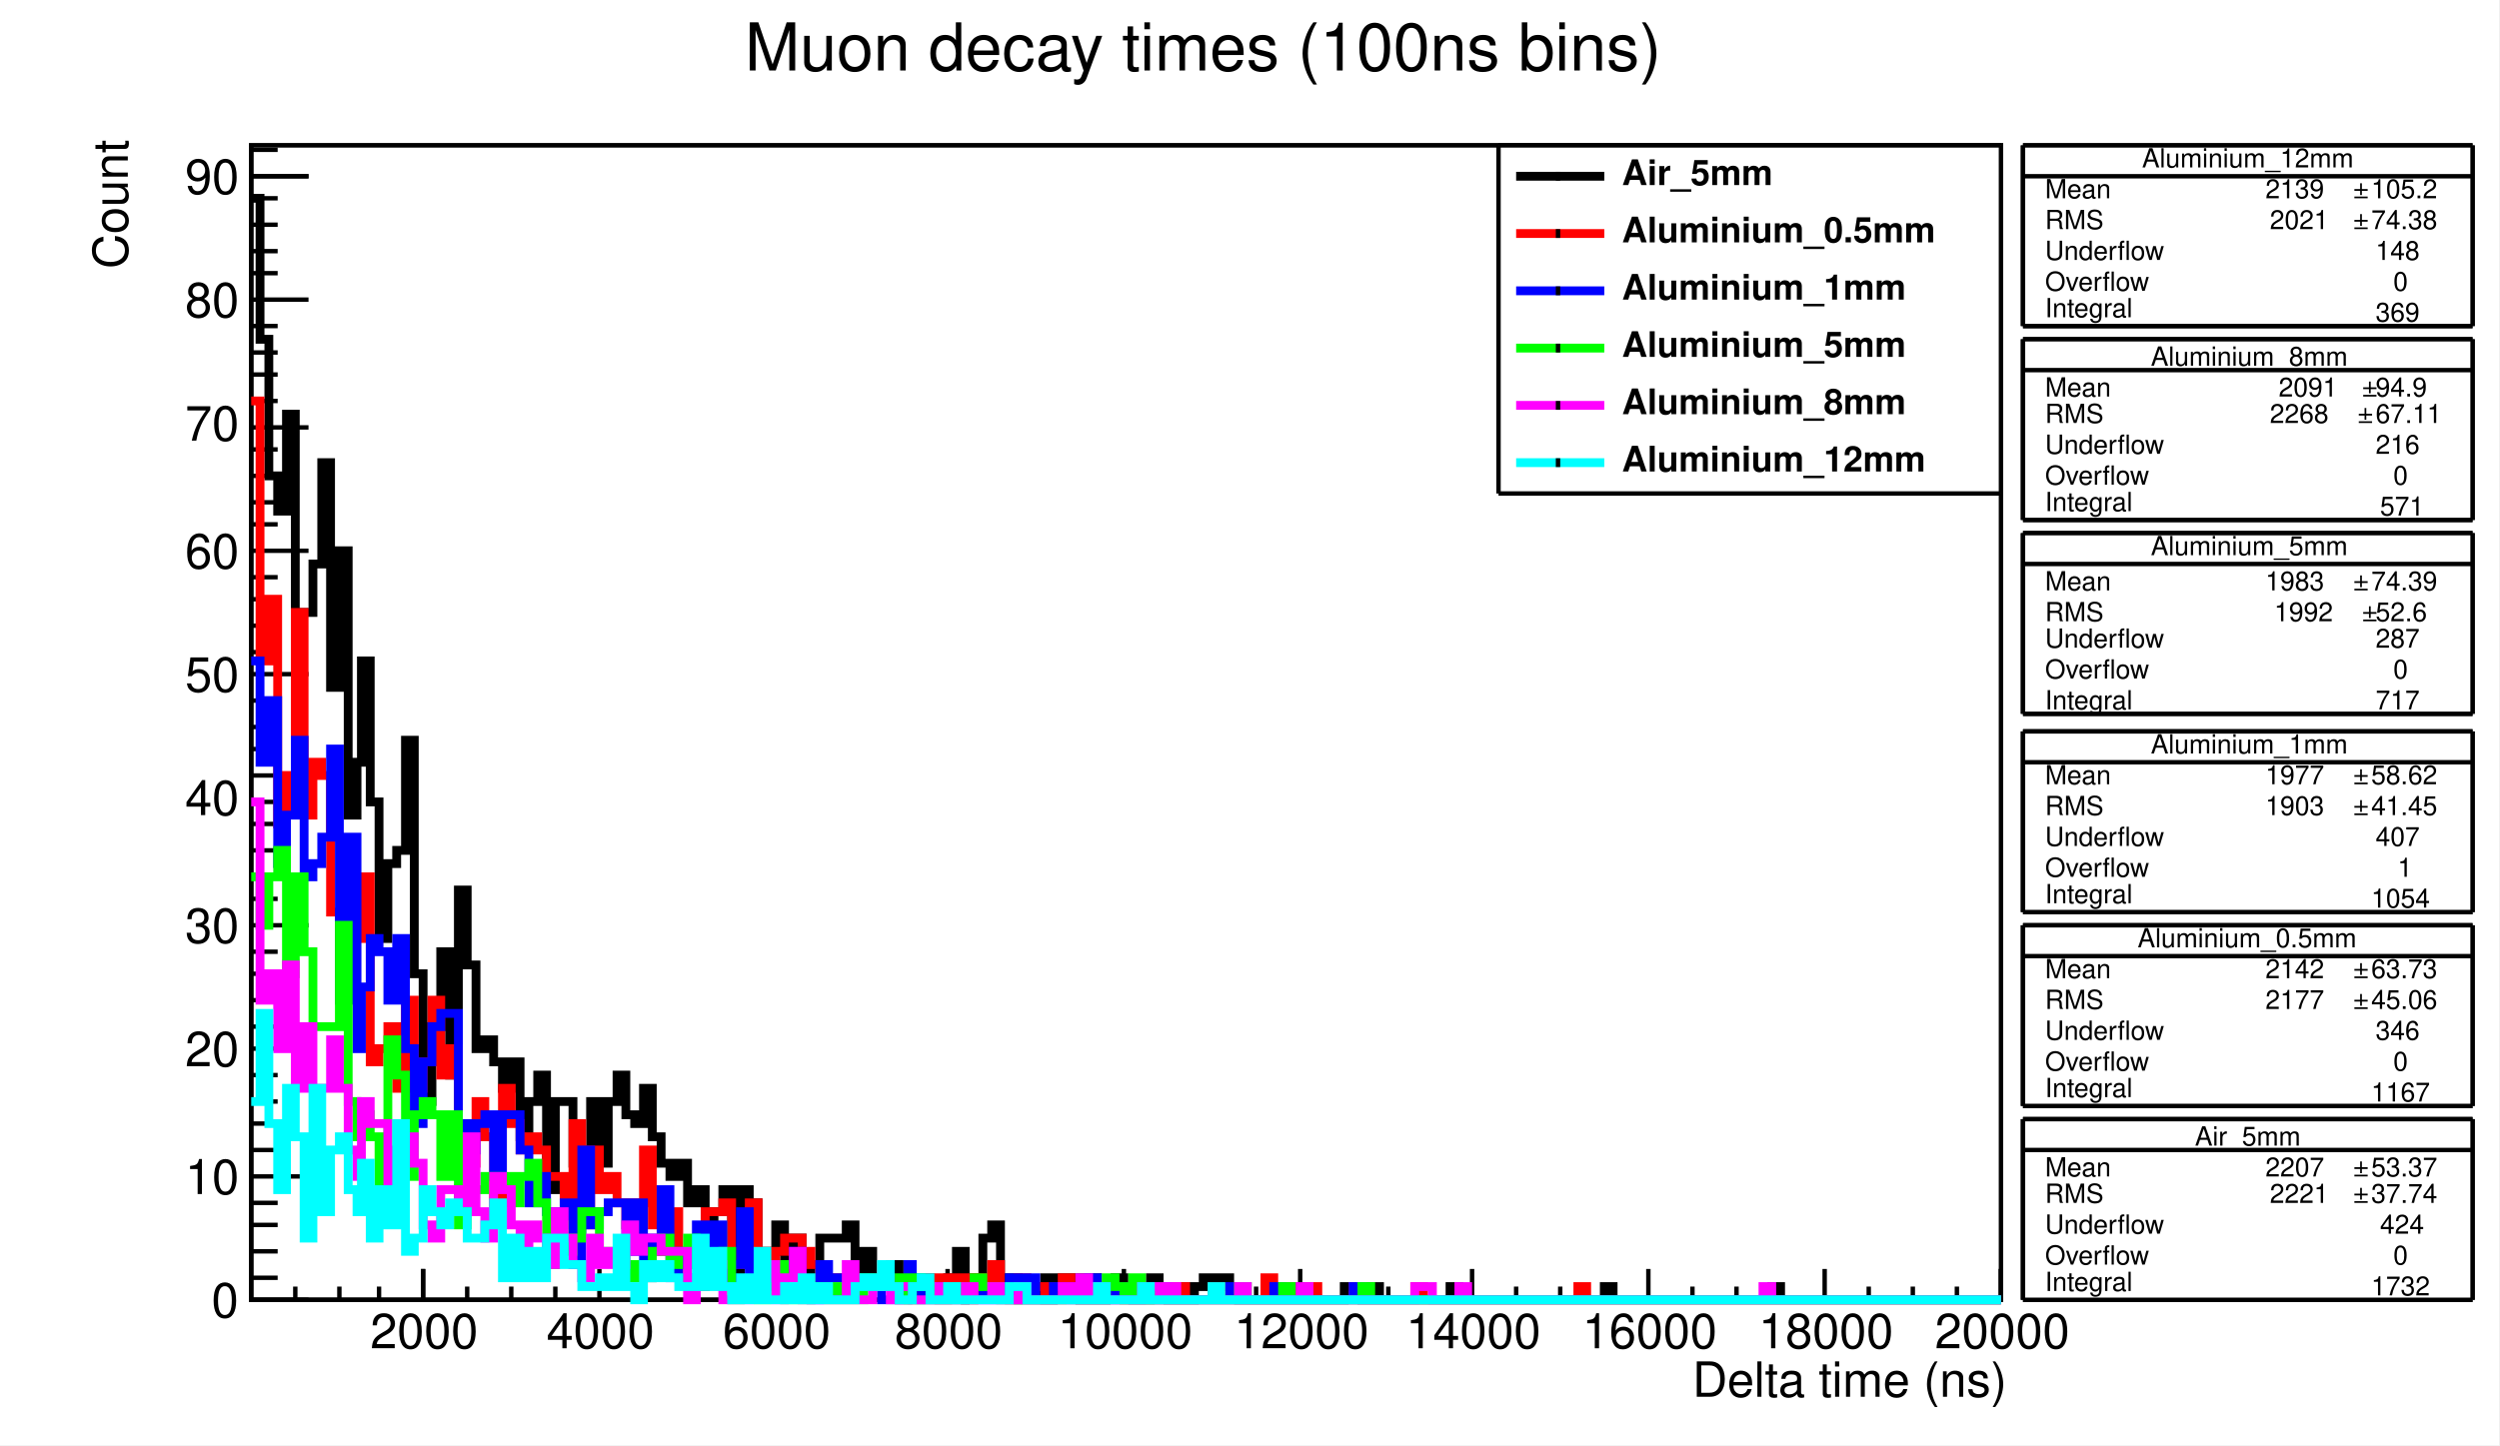
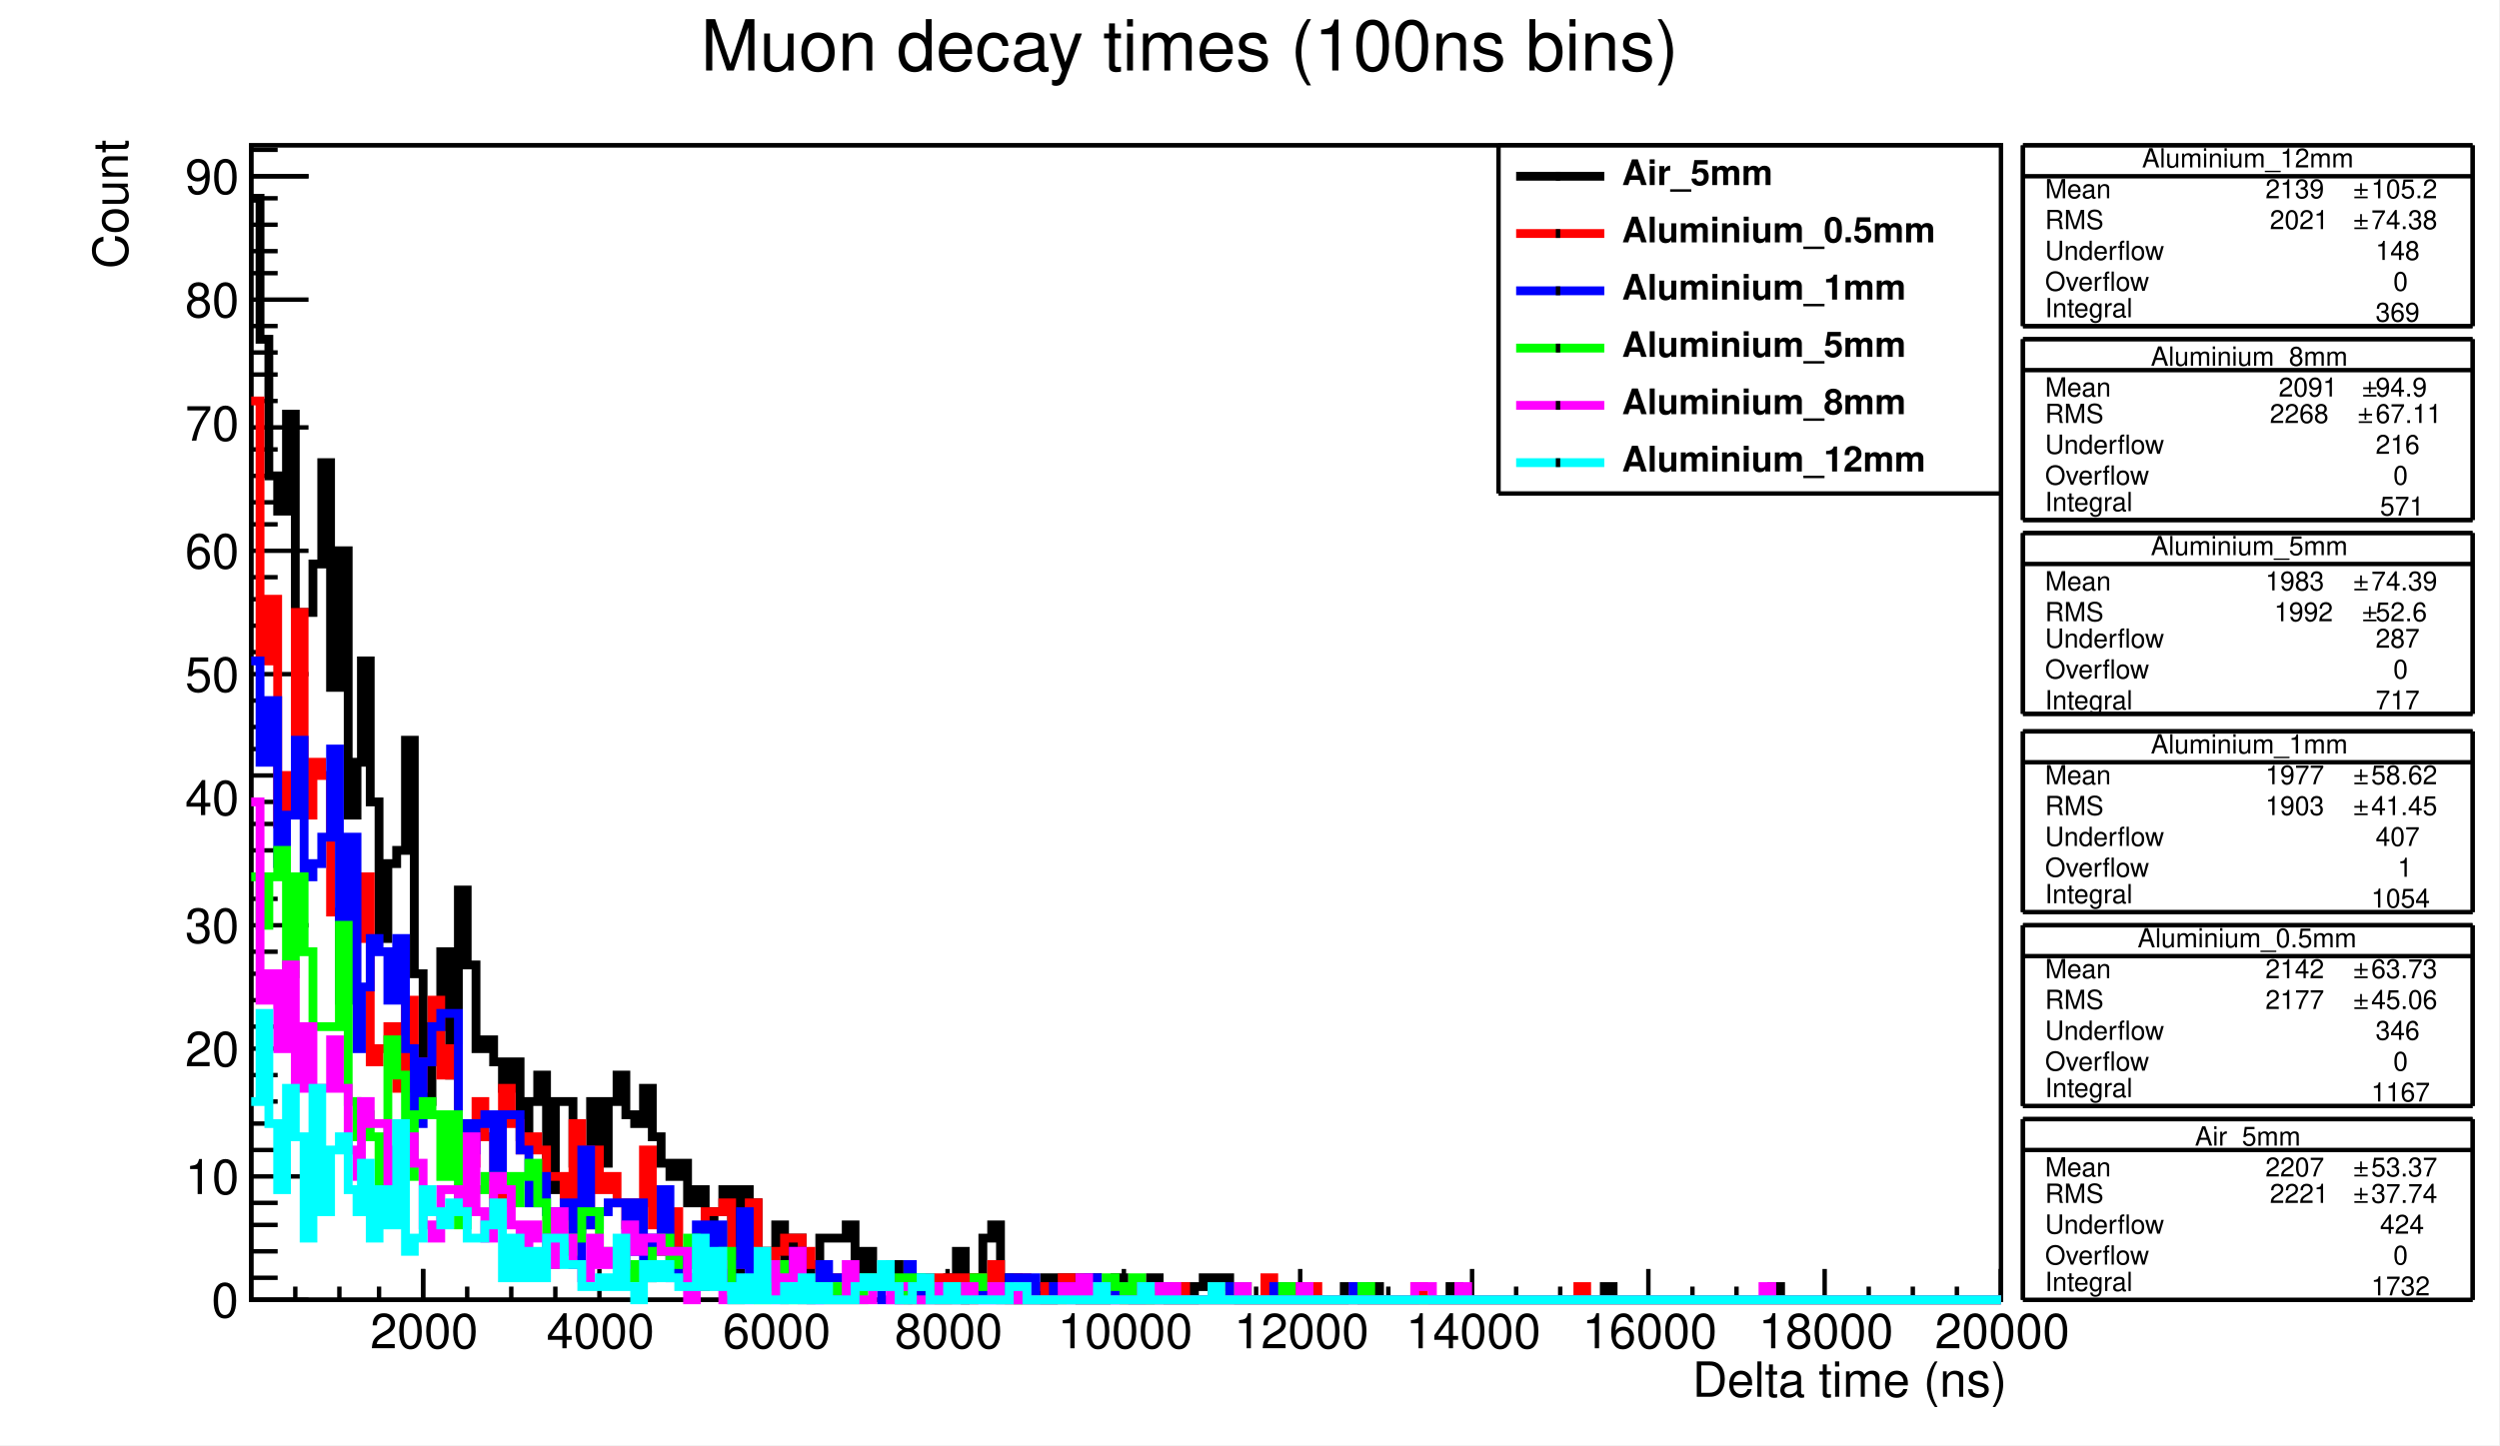
<svg xmlns="http://www.w3.org/2000/svg" width="567" height="328" viewBox="0 0 567 328">
  <defs>
</defs>
  <rect x="0" y="0" width="567" height="328" fill="white" />
  <rect x="57" y="33" width="397" height="262" fill="white" />
  <rect x="57" y="33" width="397" height="262" fill="none" stroke="black" />
  <rect x="57" y="33" width="397" height="262" fill="white" />
  <rect x="57" y="33" width="397" height="262" fill="none" stroke="black" />
  <path d="M57,45h 2v 32h 2v 31h 2v 8h 2v -22h 2v 45h 4v -11h 2v -23h 2v 51h 2v -31h 2v 60h 2v -12h 1v -23h 2v 32h 2v 31h 2v -17h 2v -3h 2v -25h 2v 53h 2v 29h 2v -17h 2v -17h 2v 28h 2v -42h 2v 17h 2v 19h 2v -2h 2v 5h 2v 6h 2v -6h 2v 17h 2v -8h 2v -6h  2v 26h 2v -20h 4v 14h 2v -3h 2v -11h 2v 14h 2v -14h 2v -6h 2v 9h 2v 2h 2v -8h 2v 11h 2v 6h 2v 3h 2v -3h 2v 9h 2v -3h 2v 8h 2v -3h 2v -5h 2v 22h 2v -22h 2v 3h 2v 14h 2v -3h 2v -6h 2v 12h 2v -9h 2v 9h 2v -3h 2v -6h 6v -3h 2v 12h 2v -6h 2v 8h 2v -2h 2v  -3h 2v 8h 2v -5h 1v 5h 2v -5h 2v 2h 4v -2h 2v -6h 2v 11h 2v -5h 2v -9h 2v -3h 2v 12h 4v 5h 2v -3h 2v 3h 2v -5h 2v 5h 2v -5h 4v 5h 2v -5h 2v 5h 2v -3h 2v -2h 2v 5h 2v -3h 2v 3h 2v -5h 2v 2h 2v 3h 2v -3h 2v 3h 2v -3h 2v -2h 2v 2h 2v -2h 2v 2h 2v 3h  14v -3h 2v 3h 8v -3h 4v 3h 2v -3h 2v 3h 16v -3h 2v 3h 33v -3h 2v 3h 36v -3h 2v 3h 50" fill="none" stroke="black" stroke-width="2" />
  <rect x="459" y="254" width="102" height="41" fill="white" />
  <path d="M459,295h 102" fill="none" stroke="black" />
  <path d="M561,295v -41" fill="none" stroke="black" />
  <path d="M561,254h -102" fill="none" stroke="black" />
  <path d="M459,254v 41" fill="none" stroke="black" />
  <text x="498" y="260" fill="black" font-size="6" font-family="Helvetica">
Air_5mm
</text>
  <path d="M459,261h 102" fill="none" stroke="black" />
  <text x="464" y="267" fill="black" font-size="6" font-family="Helvetica">
Mean  
</text>
  <text x="538" y="267" fill="black" font-size="6" font-family="Helvetica">
  53.37
</text>
  <text x="534" y="267" fill="black" font-size="6" font-family="Times">
±
</text>
  <text x="514" y="267" fill="black" font-size="6" font-family="Helvetica">
   2207 
</text>
  <text x="464" y="273" fill="black" font-size="6" font-family="Helvetica">
RMS   
</text>
  <text x="538" y="273" fill="black" font-size="6" font-family="Helvetica">
  37.74
</text>
  <text x="534" y="273" fill="black" font-size="6" font-family="Times">
±
</text>
  <text x="515" y="273" fill="black" font-size="6" font-family="Helvetica">
   2221 
</text>
  <text x="464" y="280" fill="black" font-size="6" font-family="Helvetica">
Underflow 
</text>
  <text x="540" y="280" fill="black" font-size="6" font-family="Helvetica">
    424
</text>
  <text x="464" y="287" fill="black" font-size="6" font-family="Helvetica">
Overflow  
</text>
  <text x="543" y="287" fill="black" font-size="6" font-family="Helvetica">
      0
</text>
  <text x="464" y="293" fill="black" font-size="6" font-family="Helvetica">
Integral 
</text>
  <text x="538" y="294" fill="black" font-size="6" font-family="Helvetica">
   1732
</text>
  <path d="M57,295h 397" fill="none" stroke="black" />
  <text x="384" y="317" fill="black" font-size="11" font-family="Helvetica">
Delta time (ns)
</text>
  <path d="M96,288v 7" fill="none" stroke="black" />
  <path d="M106,292v 3" fill="none" stroke="black" />
  <path d="M116,292v 3" fill="none" stroke="black" />
  <path d="M126,292v 3" fill="none" stroke="black" />
  <path d="M136,288v 7" fill="none" stroke="black" />
  <path d="M146,292v 3" fill="none" stroke="black" />
  <path d="M156,292v 3" fill="none" stroke="black" />
  <path d="M166,292v 3" fill="none" stroke="black" />
  <path d="M176,288v 7" fill="none" stroke="black" />
  <path d="M186,292v 3" fill="none" stroke="black" />
  <path d="M196,292v 3" fill="none" stroke="black" />
  <path d="M205,292v 3" fill="none" stroke="black" />
  <path d="M215,288v 7" fill="none" stroke="black" />
  <path d="M225,292v 3" fill="none" stroke="black" />
  <path d="M235,292v 3" fill="none" stroke="black" />
  <path d="M245,292v 3" fill="none" stroke="black" />
  <path d="M255,288v 7" fill="none" stroke="black" />
  <path d="M265,292v 3" fill="none" stroke="black" />
  <path d="M275,292v 3" fill="none" stroke="black" />
  <path d="M285,292v 3" fill="none" stroke="black" />
  <path d="M295,288v 7" fill="none" stroke="black" />
  <path d="M305,292v 3" fill="none" stroke="black" />
  <path d="M315,292v 3" fill="none" stroke="black" />
  <path d="M325,292v 3" fill="none" stroke="black" />
  <path d="M334,288v 7" fill="none" stroke="black" />
  <path d="M344,292v 3" fill="none" stroke="black" />
  <path d="M354,292v 3" fill="none" stroke="black" />
  <path d="M364,292v 3" fill="none" stroke="black" />
  <path d="M374,288v 7" fill="none" stroke="black" />
  <path d="M384,292v 3" fill="none" stroke="black" />
  <path d="M394,292v 3" fill="none" stroke="black" />
  <path d="M404,292v 3" fill="none" stroke="black" />
  <path d="M414,288v 7" fill="none" stroke="black" />
  <path d="M424,292v 3" fill="none" stroke="black" />
  <path d="M434,292v 3" fill="none" stroke="black" />
  <path d="M444,292v 3" fill="none" stroke="black" />
  <path d="M454,288v 7" fill="none" stroke="black" />
  <path d="M96,288v 7" fill="none" stroke="black" />
  <path d="M86,292v 3" fill="none" stroke="black" />
  <path d="M77,292v 3" fill="none" stroke="black" />
  <path d="M67,292v 3" fill="none" stroke="black" />
  <path d="M454,288v 7" fill="none" stroke="black" />
  <text x="84" y="306" fill="black" font-size="11" font-family="Helvetica">
2000
</text>
  <text x="124" y="306" fill="black" font-size="11" font-family="Helvetica">
4000
</text>
  <text x="164" y="306" fill="black" font-size="11" font-family="Helvetica">
6000
</text>
  <text x="203" y="306" fill="black" font-size="11" font-family="Helvetica">
8000
</text>
  <text x="240" y="306" fill="black" font-size="11" font-family="Helvetica">
10000
</text>
  <text x="280" y="306" fill="black" font-size="11" font-family="Helvetica">
12000
</text>
  <text x="319" y="306" fill="black" font-size="11" font-family="Helvetica">
14000
</text>
  <text x="359" y="306" fill="black" font-size="11" font-family="Helvetica">
16000
</text>
  <text x="399" y="306" fill="black" font-size="11" font-family="Helvetica">
18000
</text>
  <text x="439" y="306" fill="black" font-size="11" font-family="Helvetica">
20000
</text>
  <path d="M57,295v -262" fill="none" stroke="black" />
  <g transform="rotate(-90,29,61)">
    <text x="29" y="61" fill="black" font-size="11" font-family="Helvetica">
Count
</text>
  </g>
  <path d="M70,295h -13" fill="none" stroke="black" />
  <path d="M63,290h -6" fill="none" stroke="black" />
  <path d="M63,284h -6" fill="none" stroke="black" />
  <path d="M63,278h -6" fill="none" stroke="black" />
  <path d="M63,273h -6" fill="none" stroke="black" />
  <path d="M70,267h -13" fill="none" stroke="black" />
  <path d="M63,261h -6" fill="none" stroke="black" />
  <path d="M63,255h -6" fill="none" stroke="black" />
  <path d="M63,250h -6" fill="none" stroke="black" />
  <path d="M63,244h -6" fill="none" stroke="black" />
  <path d="M70,238h -13" fill="none" stroke="black" />
  <path d="M63,233h -6" fill="none" stroke="black" />
  <path d="M63,227h -6" fill="none" stroke="black" />
  <path d="M63,221h -6" fill="none" stroke="black" />
  <path d="M63,216h -6" fill="none" stroke="black" />
  <path d="M70,210h -13" fill="none" stroke="black" />
  <path d="M63,204h -6" fill="none" stroke="black" />
  <path d="M63,199h -6" fill="none" stroke="black" />
  <path d="M63,193h -6" fill="none" stroke="black" />
  <path d="M63,187h -6" fill="none" stroke="black" />
  <path d="M70,182h -13" fill="none" stroke="black" />
  <path d="M63,176h -6" fill="none" stroke="black" />
  <path d="M63,170h -6" fill="none" stroke="black" />
  <path d="M63,165h -6" fill="none" stroke="black" />
  <path d="M63,159h -6" fill="none" stroke="black" />
  <path d="M70,153h -13" fill="none" stroke="black" />
  <path d="M63,148h -6" fill="none" stroke="black" />
  <path d="M63,142h -6" fill="none" stroke="black" />
  <path d="M63,136h -6" fill="none" stroke="black" />
  <path d="M63,131h -6" fill="none" stroke="black" />
  <path d="M70,125h -13" fill="none" stroke="black" />
  <path d="M63,119h -6" fill="none" stroke="black" />
  <path d="M63,114h -6" fill="none" stroke="black" />
  <path d="M63,108h -6" fill="none" stroke="black" />
  <path d="M63,102h -6" fill="none" stroke="black" />
  <path d="M70,97h -13" fill="none" stroke="black" />
  <path d="M63,91h -6" fill="none" stroke="black" />
  <path d="M63,85h -6" fill="none" stroke="black" />
  <path d="M63,80h -6" fill="none" stroke="black" />
  <path d="M63,74h -6" fill="none" stroke="black" />
  <path d="M70,68h -13" fill="none" stroke="black" />
  <path d="M63,62h -6" fill="none" stroke="black" />
  <path d="M63,57h -6" fill="none" stroke="black" />
  <path d="M63,51h -6" fill="none" stroke="black" />
  <path d="M63,45h -6" fill="none" stroke="black" />
  <path d="M70,40h -13" fill="none" stroke="black" />
  <path d="M70,40h -13" fill="none" stroke="black" />
  <path d="M63,34h -6" fill="none" stroke="black" />
  <text x="48" y="299" fill="black" font-size="11" font-family="Helvetica">
0
</text>
  <text x="42" y="271" fill="black" font-size="11" font-family="Helvetica">
10
</text>
  <text x="42" y="242" fill="black" font-size="11" font-family="Helvetica">
20
</text>
  <text x="42" y="214" fill="black" font-size="11" font-family="Helvetica">
30
</text>
  <text x="42" y="185" fill="black" font-size="11" font-family="Helvetica">
40
</text>
  <text x="42" y="157" fill="black" font-size="11" font-family="Helvetica">
50
</text>
  <text x="42" y="129" fill="black" font-size="11" font-family="Helvetica">
60
</text>
  <text x="42" y="100" fill="black" font-size="11" font-family="Helvetica">
70
</text>
  <text x="42" y="72" fill="black" font-size="11" font-family="Helvetica">
80
</text>
  <text x="42" y="44" fill="black" font-size="11" font-family="Helvetica">
90
</text>
  <rect x="459" y="254" width="102" height="41" fill="white" />
  <path d="M459,295h 102" fill="none" stroke="black" />
  <path d="M561,295v -41" fill="none" stroke="black" />
  <path d="M561,254h -102" fill="none" stroke="black" />
  <path d="M459,254v 41" fill="none" stroke="black" />
  <text x="498" y="260" fill="black" font-size="6" font-family="Helvetica">
Air_5mm
</text>
  <path d="M459,261h 102" fill="none" stroke="black" />
  <text x="464" y="267" fill="black" font-size="6" font-family="Helvetica">
Mean  
</text>
  <text x="538" y="267" fill="black" font-size="6" font-family="Helvetica">
  53.37
</text>
  <text x="534" y="267" fill="black" font-size="6" font-family="Times">
±
</text>
  <text x="514" y="267" fill="black" font-size="6" font-family="Helvetica">
   2207 
</text>
  <text x="464" y="273" fill="black" font-size="6" font-family="Helvetica">
RMS   
</text>
  <text x="538" y="273" fill="black" font-size="6" font-family="Helvetica">
  37.74
</text>
  <text x="534" y="273" fill="black" font-size="6" font-family="Times">
±
</text>
  <text x="515" y="273" fill="black" font-size="6" font-family="Helvetica">
   2221 
</text>
  <text x="464" y="280" fill="black" font-size="6" font-family="Helvetica">
Underflow 
</text>
  <text x="540" y="280" fill="black" font-size="6" font-family="Helvetica">
    424
</text>
  <text x="464" y="287" fill="black" font-size="6" font-family="Helvetica">
Overflow  
</text>
  <text x="543" y="287" fill="black" font-size="6" font-family="Helvetica">
      0
</text>
  <text x="464" y="293" fill="black" font-size="6" font-family="Helvetica">
Integral 
</text>
  <text x="538" y="294" fill="black" font-size="6" font-family="Helvetica">
   1732
</text>
-   <text x="169" y="16" fill="black" font-size="15" font-family="Helvetica">
+   <text x="159" y="16" fill="black" font-size="16" font-family="Helvetica">
Muon decay times (100ns bins)
</text>
  <path d="M57,91h 2v 59h 2v -14h 2v 51h 2v -11h 2v -37h 2v 46h 2v -12h 2v 3h 2v 31h 2v 14h 2v -8h 3v -14h 2v 42h 2v -3h 2v -5h 2v 14h 2v -20h 2v 20h 2v -6h 2v -14h 2v 17h 2v -6h 2v 29h 2v -3h 2v -14h 2v 8h 2v 15h 2v -26h 2v 8h 2v 6h 2v -3h 2v 3h 2v 6h  4v 6h 2v -18h 2v 23h 2v -17h 2v 9h 2v -3h 2v 6h 2v 5h 2v -5h 2v -12h 2v 17h 2v 6h 2v -9h 2v 9h 2v 6h 2v 2h 2v -17h 4v -2h 2v 14h 4v -14h 2v 11h 2v 6h 2v -6h 2v -3h 4v 3h 2v 3h 2v 5h 2v -2h 14v 2h 4v -2h 1v 2h 4v -2h 2v 5h 2v -5h 4v 5h 2v -5h 2v 2h  2v -5h 2v 5h 2v 3h 2v -5h 2v 2h 4v 3h 2v -3h 2v -2h 2v 2h 2v 3h 2v -3h 2v 3h 2v -3h 2v 3h 6v -3h 2v 3h 6v -3h 2v 3h 6v -3h 2v 3h 10v -5h 2v 5h 2v -3h 2v 3h 4v -3h 2v 3h 8v -3h 2v 3h 12v -3h 2v 3h 35v -3h 2v 3h 94" fill="none" stroke="#ff0000" stroke-width="2" />
  <rect x="459" y="210" width="102" height="41" fill="white" />
  <path d="M459,251h 102" fill="none" stroke="black" />
  <path d="M561,251v -41" fill="none" stroke="black" />
  <path d="M561,210h -102" fill="none" stroke="black" />
  <path d="M459,210v 41" fill="none" stroke="black" />
  <text x="485" y="215" fill="black" font-size="6" font-family="Helvetica">
Aluminium_0.5mm
</text>
  <path d="M459,217h 102" fill="none" stroke="black" />
  <text x="464" y="222" fill="black" font-size="6" font-family="Helvetica">
Mean  
</text>
  <text x="538" y="222" fill="black" font-size="6" font-family="Helvetica">
  63.73
</text>
  <text x="534" y="222" fill="black" font-size="6" font-family="Times">
±
</text>
  <text x="514" y="222" fill="black" font-size="6" font-family="Helvetica">
   2142 
</text>
  <text x="464" y="229" fill="black" font-size="6" font-family="Helvetica">
RMS   
</text>
  <text x="538" y="229" fill="black" font-size="6" font-family="Helvetica">
  45.06
</text>
  <text x="534" y="229" fill="black" font-size="6" font-family="Times">
±
</text>
  <text x="514" y="229" fill="black" font-size="6" font-family="Helvetica">
   2177 
</text>
  <text x="464" y="236" fill="black" font-size="6" font-family="Helvetica">
Underflow 
</text>
  <text x="539" y="236" fill="black" font-size="6" font-family="Helvetica">
    346
</text>
  <text x="464" y="243" fill="black" font-size="6" font-family="Helvetica">
Overflow  
</text>
  <text x="543" y="243" fill="black" font-size="6" font-family="Helvetica">
      0
</text>
  <text x="464" y="249" fill="black" font-size="6" font-family="Helvetica">
Integral 
</text>
  <text x="538" y="250" fill="black" font-size="6" font-family="Helvetica">
   1167
</text>
  <rect x="459" y="210" width="102" height="41" fill="white" />
  <path d="M459,251h 102" fill="none" stroke="black" />
  <path d="M561,251v -41" fill="none" stroke="black" />
  <path d="M561,210h -102" fill="none" stroke="black" />
  <path d="M459,210v 41" fill="none" stroke="black" />
  <text x="485" y="215" fill="black" font-size="6" font-family="Helvetica">
Aluminium_0.5mm
</text>
  <path d="M459,217h 102" fill="none" stroke="black" />
  <text x="464" y="222" fill="black" font-size="6" font-family="Helvetica">
Mean  
</text>
  <text x="538" y="222" fill="black" font-size="6" font-family="Helvetica">
  63.73
</text>
  <text x="534" y="222" fill="black" font-size="6" font-family="Times">
±
</text>
  <text x="514" y="222" fill="black" font-size="6" font-family="Helvetica">
   2142 
</text>
  <text x="464" y="229" fill="black" font-size="6" font-family="Helvetica">
RMS   
</text>
  <text x="538" y="229" fill="black" font-size="6" font-family="Helvetica">
  45.06
</text>
  <text x="534" y="229" fill="black" font-size="6" font-family="Times">
±
</text>
  <text x="514" y="229" fill="black" font-size="6" font-family="Helvetica">
   2177 
</text>
  <text x="464" y="236" fill="black" font-size="6" font-family="Helvetica">
Underflow 
</text>
  <text x="539" y="236" fill="black" font-size="6" font-family="Helvetica">
    346
</text>
  <text x="464" y="243" fill="black" font-size="6" font-family="Helvetica">
Overflow  
</text>
  <text x="543" y="243" fill="black" font-size="6" font-family="Helvetica">
      0
</text>
  <text x="464" y="249" fill="black" font-size="6" font-family="Helvetica">
Integral 
</text>
  <text x="538" y="250" fill="black" font-size="6" font-family="Helvetica">
   1167
</text>
  <path d="M57,150h 2v 23h 2v -14h 2v 37h 2v -11h 2v -17h 2v 31h 2v -3h 2v -6h 2v -20h 2v 57h 2v -37h 2v 48h 1v -14h 2v -11h 2v 3h 2v 11h 2v -14h 2v 25h 2v 17h 2v -14h 2v -8h 2v -3h 4v 25h 2v 6h 2v -6h 2v -2h 2v 14h 2v -14h 4v 8h 2v 12h 2v -6h 2v 8h 2v  3h 2v -5h 2v 14h 2v -26h 2v 17h 2v -3h 2v -2h 4v 11h 2v -11h 2v 17h 2v -9h 2v -11h 2v 20h 2v -6h 2v 3h 2v -9h 2v 6h 2v -6h 2v 12h 2v -3h 2v -12h 2v 15h 6v 2h 2v -5h 2v -3h 2v 8h 2v 3h 2v -8h 2v 3h 4v 2h 4v -2h 2v 2h 2v 3h 6v -8h 1v 3h 2v 5h 4v -3h  2v 3h 4v -3h 4v 3h 2v -3h 2v 3h 2v -5h 2v 5h 2v -5h 2v 5h 4v -3h 4v 3h 4v -5h 2v 5h 4v -3h 4v 3h 2v -3h 2v 3h 2v -3h 2v 3h 14v -3h 2v 3h 8v -3h 2v 3h 16v -3h 2v 3h 145" fill="none" stroke="#0000ff" stroke-width="2" />
  <rect x="459" y="166" width="102" height="41" fill="white" />
  <path d="M459,207h 102" fill="none" stroke="black" />
  <path d="M561,207v -41" fill="none" stroke="black" />
  <path d="M561,166h -102" fill="none" stroke="black" />
  <path d="M459,166v 41" fill="none" stroke="black" />
  <text x="488" y="171" fill="black" font-size="6" font-family="Helvetica">
Aluminium_1mm
</text>
  <path d="M459,173h 102" fill="none" stroke="black" />
  <text x="464" y="178" fill="black" font-size="6" font-family="Helvetica">
Mean  
</text>
  <text x="538" y="178" fill="black" font-size="6" font-family="Helvetica">
  58.62
</text>
  <text x="534" y="178" fill="black" font-size="6" font-family="Times">
±
</text>
  <text x="514" y="178" fill="black" font-size="6" font-family="Helvetica">
   1977 
</text>
  <text x="464" y="185" fill="black" font-size="6" font-family="Helvetica">
RMS   
</text>
  <text x="538" y="185" fill="black" font-size="6" font-family="Helvetica">
  41.45
</text>
  <text x="534" y="185" fill="black" font-size="6" font-family="Times">
±
</text>
  <text x="514" y="185" fill="black" font-size="6" font-family="Helvetica">
   1903 
</text>
  <text x="464" y="192" fill="black" font-size="6" font-family="Helvetica">
Underflow 
</text>
  <text x="539" y="192" fill="black" font-size="6" font-family="Helvetica">
    407
</text>
  <text x="464" y="199" fill="black" font-size="6" font-family="Helvetica">
Overflow  
</text>
  <text x="544" y="199" fill="black" font-size="6" font-family="Helvetica">
      1
</text>
  <text x="464" y="205" fill="black" font-size="6" font-family="Helvetica">
Integral 
</text>
  <text x="538" y="206" fill="black" font-size="6" font-family="Helvetica">
   1054
</text>
  <rect x="459" y="166" width="102" height="41" fill="white" />
  <path d="M459,207h 102" fill="none" stroke="black" />
  <path d="M561,207v -41" fill="none" stroke="black" />
  <path d="M561,166h -102" fill="none" stroke="black" />
  <path d="M459,166v 41" fill="none" stroke="black" />
  <text x="488" y="171" fill="black" font-size="6" font-family="Helvetica">
Aluminium_1mm
</text>
  <path d="M459,173h 102" fill="none" stroke="black" />
  <text x="464" y="178" fill="black" font-size="6" font-family="Helvetica">
Mean  
</text>
  <text x="538" y="178" fill="black" font-size="6" font-family="Helvetica">
  58.62
</text>
  <text x="534" y="178" fill="black" font-size="6" font-family="Times">
±
</text>
  <text x="514" y="178" fill="black" font-size="6" font-family="Helvetica">
   1977 
</text>
  <text x="464" y="185" fill="black" font-size="6" font-family="Helvetica">
RMS   
</text>
  <text x="538" y="185" fill="black" font-size="6" font-family="Helvetica">
  41.45
</text>
  <text x="534" y="185" fill="black" font-size="6" font-family="Times">
±
</text>
  <text x="514" y="185" fill="black" font-size="6" font-family="Helvetica">
   1903 
</text>
  <text x="464" y="192" fill="black" font-size="6" font-family="Helvetica">
Underflow 
</text>
  <text x="539" y="192" fill="black" font-size="6" font-family="Helvetica">
    407
</text>
  <text x="464" y="199" fill="black" font-size="6" font-family="Helvetica">
Overflow  
</text>
  <text x="544" y="199" fill="black" font-size="6" font-family="Helvetica">
      1
</text>
  <text x="464" y="205" fill="black" font-size="6" font-family="Helvetica">
Integral 
</text>
  <text x="538" y="206" fill="black" font-size="6" font-family="Helvetica">
   1054
</text>
  <path d="M57,199h 2v 11h 2v -11h 2v -6h 2v 28h 2v -22h 2v 17h 2v 17h 6v -23h 2v 40h 2v 8h 1v -5h 2v 5h 2v 12h 2v -34h 2v 8h 2v 23h 2v -14h 2v -3h 2v 3h 2v 14h 2v -14h 2v 25h 2v -8h 4v -3h 6v 6h 2v -6h 2v -3h 2v 9h 2v 14h 2v -9h 2v 6h 2v -3h 2v -6h 4v  9h 6v 6h 2v -3h 2v 3h 2v -6h 2v -3h 2v 6h 2v -3h 2v -3h 2v 6h 6v -3h 2v 11h 2v -3h 4v 3h 2v -5h 2v -3h 2v 8h 6v -3h 4v 3h 2v -3h 2v 3h 4v -5h 4v 2h 4v -2h 2v 5h 1v -5h 2v 2h 2v 3h 4v -3h 2v 3h 2v -3h 2v -2h 2v 2h 4v 3h 18v -3h 2v 3h 4v -5h 2v 2h 2v  3h 2v -5h 2v 5h 2v -3h 2v 3h 18v -3h 2v 3h 8v -3h 2v 3h 16v -3h 2v 3h 143" fill="none" stroke="#00ff00" stroke-width="2" />
  <rect x="459" y="121" width="102" height="41" fill="white" />
  <path d="M459,162h 102" fill="none" stroke="black" />
  <path d="M561,162v -41" fill="none" stroke="black" />
  <path d="M561,121h -102" fill="none" stroke="black" />
  <path d="M459,121v 41" fill="none" stroke="black" />
  <text x="488" y="126" fill="black" font-size="6" font-family="Helvetica">
Aluminium_5mm
</text>
  <path d="M459,128h 102" fill="none" stroke="black" />
  <text x="464" y="134" fill="black" font-size="6" font-family="Helvetica">
Mean  
</text>
  <text x="538" y="134" fill="black" font-size="6" font-family="Helvetica">
  74.39
</text>
  <text x="534" y="134" fill="black" font-size="6" font-family="Times">
±
</text>
  <text x="514" y="134" fill="black" font-size="6" font-family="Helvetica">
   1983 
</text>
  <text x="464" y="141" fill="black" font-size="6" font-family="Helvetica">
RMS   
</text>
  <text x="539" y="141" fill="black" font-size="6" font-family="Helvetica">
   52.6
</text>
  <text x="536" y="141" fill="black" font-size="6" font-family="Times">
±
</text>
  <text x="516" y="141" fill="black" font-size="6" font-family="Helvetica">
   1992 
</text>
  <text x="464" y="147" fill="black" font-size="6" font-family="Helvetica">
Underflow 
</text>
  <text x="539" y="147" fill="black" font-size="6" font-family="Helvetica">
    287
</text>
  <text x="464" y="154" fill="black" font-size="6" font-family="Helvetica">
Overflow  
</text>
  <text x="543" y="154" fill="black" font-size="6" font-family="Helvetica">
      0
</text>
  <text x="464" y="161" fill="black" font-size="6" font-family="Helvetica">
Integral 
</text>
  <text x="539" y="161" fill="black" font-size="6" font-family="Helvetica">
    717
</text>
  <rect x="459" y="121" width="102" height="41" fill="white" />
  <path d="M459,162h 102" fill="none" stroke="black" />
  <path d="M561,162v -41" fill="none" stroke="black" />
  <path d="M561,121h -102" fill="none" stroke="black" />
  <path d="M459,121v 41" fill="none" stroke="black" />
  <text x="488" y="126" fill="black" font-size="6" font-family="Helvetica">
Aluminium_5mm
</text>
  <path d="M459,128h 102" fill="none" stroke="black" />
  <text x="464" y="134" fill="black" font-size="6" font-family="Helvetica">
Mean  
</text>
  <text x="538" y="134" fill="black" font-size="6" font-family="Helvetica">
  74.39
</text>
  <text x="534" y="134" fill="black" font-size="6" font-family="Times">
±
</text>
  <text x="514" y="134" fill="black" font-size="6" font-family="Helvetica">
   1983 
</text>
  <text x="464" y="141" fill="black" font-size="6" font-family="Helvetica">
RMS   
</text>
  <text x="539" y="141" fill="black" font-size="6" font-family="Helvetica">
   52.6
</text>
  <text x="536" y="141" fill="black" font-size="6" font-family="Times">
±
</text>
  <text x="516" y="141" fill="black" font-size="6" font-family="Helvetica">
   1992 
</text>
  <text x="464" y="147" fill="black" font-size="6" font-family="Helvetica">
Underflow 
</text>
  <text x="539" y="147" fill="black" font-size="6" font-family="Helvetica">
    287
</text>
  <text x="464" y="154" fill="black" font-size="6" font-family="Helvetica">
Overflow  
</text>
  <text x="543" y="154" fill="black" font-size="6" font-family="Helvetica">
      0
</text>
  <text x="464" y="161" fill="black" font-size="6" font-family="Helvetica">
Integral 
</text>
  <text x="539" y="161" fill="black" font-size="6" font-family="Helvetica">
    717
</text>
  <path d="M57,182h 2v 45h 2v -6h 2v 17h 2v -19h 2v 28h 2v -14h 2v 14h 4v -11h 2v 11h 2v 14h 2v 6h 1v -17h 2v 5h 4v 18h 2v -12h 2v -3h 2v 6h 2v 14h 2v 3h 2v -11h 4v 3h 2v -15h 2v 17h 2v 6h 2v -14h 2v 3h 2v 8h 2v 6h 2v -6h 2v 3h 2v 6h 2v -12h 2v 6h 2v  6h 2v 3h 2v -9h 2v 6h 2v -3h 2v 3h 2v -9h 2v 6h 2v -3h 4v 3h 6v 11h 2v -5h 4v -3h 2v 8h 6v -3h 2v -2h 2v -3h 2v 8h 2v -5h 2v -6h 2v 11h 10v -8h 2v 8h 4v -3h 2v -2h 2v 5h 2v -3h 3v 3h 6v -3h 2v 3h 4v -3h 2v 3h 4v -3h 2v 3h 4v -3h 2v 3h 8v -3h 2v 3h  2v -5h 2v 5h 2v -3h 2v 3h 8v -3h 4v 3h 2v -3h 2v 3h 14v -3h 2v 3h 12v -3h 2v 3h 24v -3h 4v 3h 6v -3h 2v 3h 67v -3h 2v 3h 52" fill="none" stroke="#ff00ff" stroke-width="2" />
  <rect x="459" y="77" width="102" height="41" fill="white" />
  <path d="M459,118h 102" fill="none" stroke="black" />
  <path d="M561,118v -41" fill="none" stroke="black" />
  <path d="M561,77h -102" fill="none" stroke="black" />
  <path d="M459,77v 41" fill="none" stroke="black" />
  <text x="488" y="83" fill="black" font-size="6" font-family="Helvetica">
Aluminium_8mm
</text>
  <path d="M459,84h 102" fill="none" stroke="black" />
  <text x="464" y="90" fill="black" font-size="6" font-family="Helvetica">
Mean  
</text>
  <text x="539" y="90" fill="black" font-size="6" font-family="Helvetica">
   94.9
</text>
  <text x="536" y="90" fill="black" font-size="6" font-family="Times">
±
</text>
  <text x="517" y="90" fill="black" font-size="6" font-family="Helvetica">
   2091 
</text>
  <text x="464" y="96" fill="black" font-size="6" font-family="Helvetica">
RMS   
</text>
  <text x="539" y="96" fill="black" font-size="6" font-family="Helvetica">
  67.11
</text>
  <text x="535" y="96" fill="black" font-size="6" font-family="Times">
±
</text>
  <text x="515" y="96" fill="black" font-size="6" font-family="Helvetica">
   2268 
</text>
  <text x="464" y="103" fill="black" font-size="6" font-family="Helvetica">
Underflow 
</text>
  <text x="539" y="103" fill="black" font-size="6" font-family="Helvetica">
    216
</text>
  <text x="464" y="110" fill="black" font-size="6" font-family="Helvetica">
Overflow  
</text>
  <text x="543" y="110" fill="black" font-size="6" font-family="Helvetica">
      0
</text>
  <text x="464" y="116" fill="black" font-size="6" font-family="Helvetica">
Integral 
</text>
  <text x="540" y="117" fill="black" font-size="6" font-family="Helvetica">
    571
</text>
  <rect x="459" y="77" width="102" height="41" fill="white" />
  <path d="M459,118h 102" fill="none" stroke="black" />
  <path d="M561,118v -41" fill="none" stroke="black" />
  <path d="M561,77h -102" fill="none" stroke="black" />
  <path d="M459,77v 41" fill="none" stroke="black" />
  <text x="488" y="83" fill="black" font-size="6" font-family="Helvetica">
Aluminium_8mm
</text>
  <path d="M459,84h 102" fill="none" stroke="black" />
  <text x="464" y="90" fill="black" font-size="6" font-family="Helvetica">
Mean  
</text>
  <text x="539" y="90" fill="black" font-size="6" font-family="Helvetica">
   94.9
</text>
  <text x="536" y="90" fill="black" font-size="6" font-family="Times">
±
</text>
  <text x="517" y="90" fill="black" font-size="6" font-family="Helvetica">
   2091 
</text>
  <text x="464" y="96" fill="black" font-size="6" font-family="Helvetica">
RMS   
</text>
  <text x="539" y="96" fill="black" font-size="6" font-family="Helvetica">
  67.11
</text>
  <text x="535" y="96" fill="black" font-size="6" font-family="Times">
±
</text>
  <text x="515" y="96" fill="black" font-size="6" font-family="Helvetica">
   2268 
</text>
  <text x="464" y="103" fill="black" font-size="6" font-family="Helvetica">
Underflow 
</text>
  <text x="539" y="103" fill="black" font-size="6" font-family="Helvetica">
    216
</text>
  <text x="464" y="110" fill="black" font-size="6" font-family="Helvetica">
Overflow  
</text>
  <text x="543" y="110" fill="black" font-size="6" font-family="Helvetica">
      0
</text>
  <text x="464" y="116" fill="black" font-size="6" font-family="Helvetica">
Integral 
</text>
  <text x="540" y="117" fill="black" font-size="6" font-family="Helvetica">
    571
</text>
  <path d="M57,250h 2v -20h 2v 25h 2v 15h 2v -23h 2v 11h 2v 23h 2v -34h 2v 28h 2v -14h 2v -3h 2v 12h 2v 5h 1v -11h 2v 17h 2v -11h 2v 8h 2v -23h 2v 29h 2v -3h 2v -11h 2v 5h 2v 3h 2v -5h 2v 2h 2v 6h 4v -3h 2v -5h 2v 17h 2v -9h 2v 9h 2v -6h 2v 6h 2v -9h  4v 6h 4v 5h 4v -2h 2v 2h 2v -11h 2v 11h 2v 3h 2v -8h 2v 3h 2v -3h 2v 3h 2v 2h 4v -11h 2v 11h 2v -8h 2v 8h 2v 3h 2v -5h 2v 5h 2v -11h 2v 11h 4v -3h 2v 3h 2v -5h 2v 5h 2v -3h 2v 3h 6v -3h 2v -2h 2v 2h 2v -5h 2v 5h 2v 3h 3v -3h 2v -2h 2v 5h 4v -3h 2v  3h 12v -3h 4v 3h 16v -3h 2v 3h 8v -3h 2v 3h 14v -3h 2v 3h 177" fill="none" stroke="#00ffff" stroke-width="2" />
  <rect x="459" y="33" width="102" height="41" fill="white" />
  <path d="M459,74h 102" fill="none" stroke="black" />
  <path d="M561,74v -41" fill="none" stroke="black" />
  <path d="M561,33h -102" fill="none" stroke="black" />
  <path d="M459,33v 41" fill="none" stroke="black" />
  <text x="475" y="40" fill="black" font-size="9" font-family="Helvetica">
Aluminium_12mm
</text>
  <path d="M459,43h 102" fill="none" stroke="black" />
  <text x="464" y="51" fill="black" font-size="9" font-family="Helvetica">
Entries 
</text>
  <text x="539" y="51" fill="black" font-size="9" font-family="Helvetica">
 517
</text>
  <text x="464" y="62" fill="black" font-size="9" font-family="Helvetica">
Mean  
</text>
  <text x="529" y="62" fill="black" font-size="9" font-family="Helvetica">
   2139
</text>
  <text x="464" y="72" fill="black" font-size="9" font-family="Helvetica">
RMS   
</text>
  <text x="531" y="72" fill="black" font-size="9" font-family="Helvetica">
   2021
</text>
  <rect x="459" y="33" width="102" height="41" fill="white" />
  <path d="M459,74h 102" fill="none" stroke="black" />
  <path d="M561,74v -41" fill="none" stroke="black" />
  <path d="M561,33h -102" fill="none" stroke="black" />
  <path d="M459,33v 41" fill="none" stroke="black" />
  <text x="486" y="38" fill="black" font-size="6" font-family="Helvetica">
Aluminium_12mm
</text>
  <path d="M459,40h 102" fill="none" stroke="black" />
  <text x="464" y="45" fill="black" font-size="6" font-family="Helvetica">
Mean  
</text>
  <text x="538" y="45" fill="black" font-size="6" font-family="Helvetica">
  105.2
</text>
  <text x="534" y="45" fill="black" font-size="6" font-family="Times">
±
</text>
  <text x="514" y="45" fill="black" font-size="6" font-family="Helvetica">
   2139 
</text>
  <text x="464" y="52" fill="black" font-size="6" font-family="Helvetica">
RMS   
</text>
  <text x="538" y="52" fill="black" font-size="6" font-family="Helvetica">
  74.38
</text>
  <text x="534" y="52" fill="black" font-size="6" font-family="Times">
±
</text>
  <text x="515" y="52" fill="black" font-size="6" font-family="Helvetica">
   2021 
</text>
  <text x="464" y="59" fill="black" font-size="6" font-family="Helvetica">
Underflow 
</text>
  <text x="539" y="59" fill="black" font-size="6" font-family="Helvetica">
    148
</text>
  <text x="464" y="66" fill="black" font-size="6" font-family="Helvetica">
Overflow  
</text>
  <text x="543" y="66" fill="black" font-size="6" font-family="Helvetica">
      0
</text>
  <text x="464" y="72" fill="black" font-size="6" font-family="Helvetica">
Integral 
</text>
  <text x="539" y="73" fill="black" font-size="6" font-family="Helvetica">
    369
</text>
  <rect x="340" y="33" width="114" height="79" fill="white" />
  <path d="M340,112h 114" fill="none" stroke="black" />
  <path d="M454,112v -79" fill="none" stroke="black" />
  <path d="M454,33h -114" fill="none" stroke="black" />
  <path d="M340,33v 79" fill="none" stroke="black" />
  <text x="368" y="42" fill="black" font-size="8" font-family="Helvetica" font-weight="bold">
Air_5mm
</text>
  <path d="M344,44h 20v -9h -20z" fill="white" />
  <path d="M344,40h 20" fill="none" stroke="black" stroke-width="2" />
  <g stroke="black" stroke-width="2" fill="none">
    <line x1="353" y1="40" x2="354" y2="40" />
  </g>
  <text x="368" y="55" fill="black" font-size="8" font-family="Helvetica" font-weight="bold">
Aluminium_0.5mm
</text>
  <path d="M344,57h 20v -9h -20z" fill="white" />
  <path d="M344,53h 20" fill="none" stroke="#ff0000" stroke-width="2" />
  <g stroke="black" stroke-width="2" fill="none">
    <line x1="353" y1="53" x2="354" y2="53" />
  </g>
  <text x="368" y="68" fill="black" font-size="8" font-family="Helvetica" font-weight="bold">
Aluminium_1mm
</text>
  <path d="M344,70h 20v -9h -20z" fill="white" />
  <path d="M344,66h 20" fill="none" stroke="#0000ff" stroke-width="2" />
  <g stroke="black" stroke-width="2" fill="none">
    <line x1="353" y1="66" x2="354" y2="66" />
  </g>
  <text x="368" y="81" fill="black" font-size="8" font-family="Helvetica" font-weight="bold">
Aluminium_5mm
</text>
  <path d="M344,83h 20v -9h -20z" fill="white" />
  <path d="M344,79h 20" fill="none" stroke="#00ff00" stroke-width="2" />
  <g stroke="black" stroke-width="2" fill="none">
    <line x1="353" y1="79" x2="354" y2="79" />
  </g>
  <text x="368" y="94" fill="black" font-size="8" font-family="Helvetica" font-weight="bold">
Aluminium_8mm
</text>
  <path d="M344,97h 20v -10h -20z" fill="white" />
  <path d="M344,92h 20" fill="none" stroke="#ff00ff" stroke-width="2" />
  <g stroke="black" stroke-width="2" fill="none">
    <line x1="353" y1="92" x2="354" y2="92" />
  </g>
  <text x="368" y="107" fill="black" font-size="8" font-family="Helvetica" font-weight="bold">
Aluminium_12mm
</text>
  <path d="M344,110h 20v -9h -20z" fill="white" />
  <path d="M344,105h 20" fill="none" stroke="#00ffff" stroke-width="2" />
  <g stroke="black" stroke-width="2" fill="none">
    <line x1="353" y1="105" x2="354" y2="105" />
  </g>
</svg>
